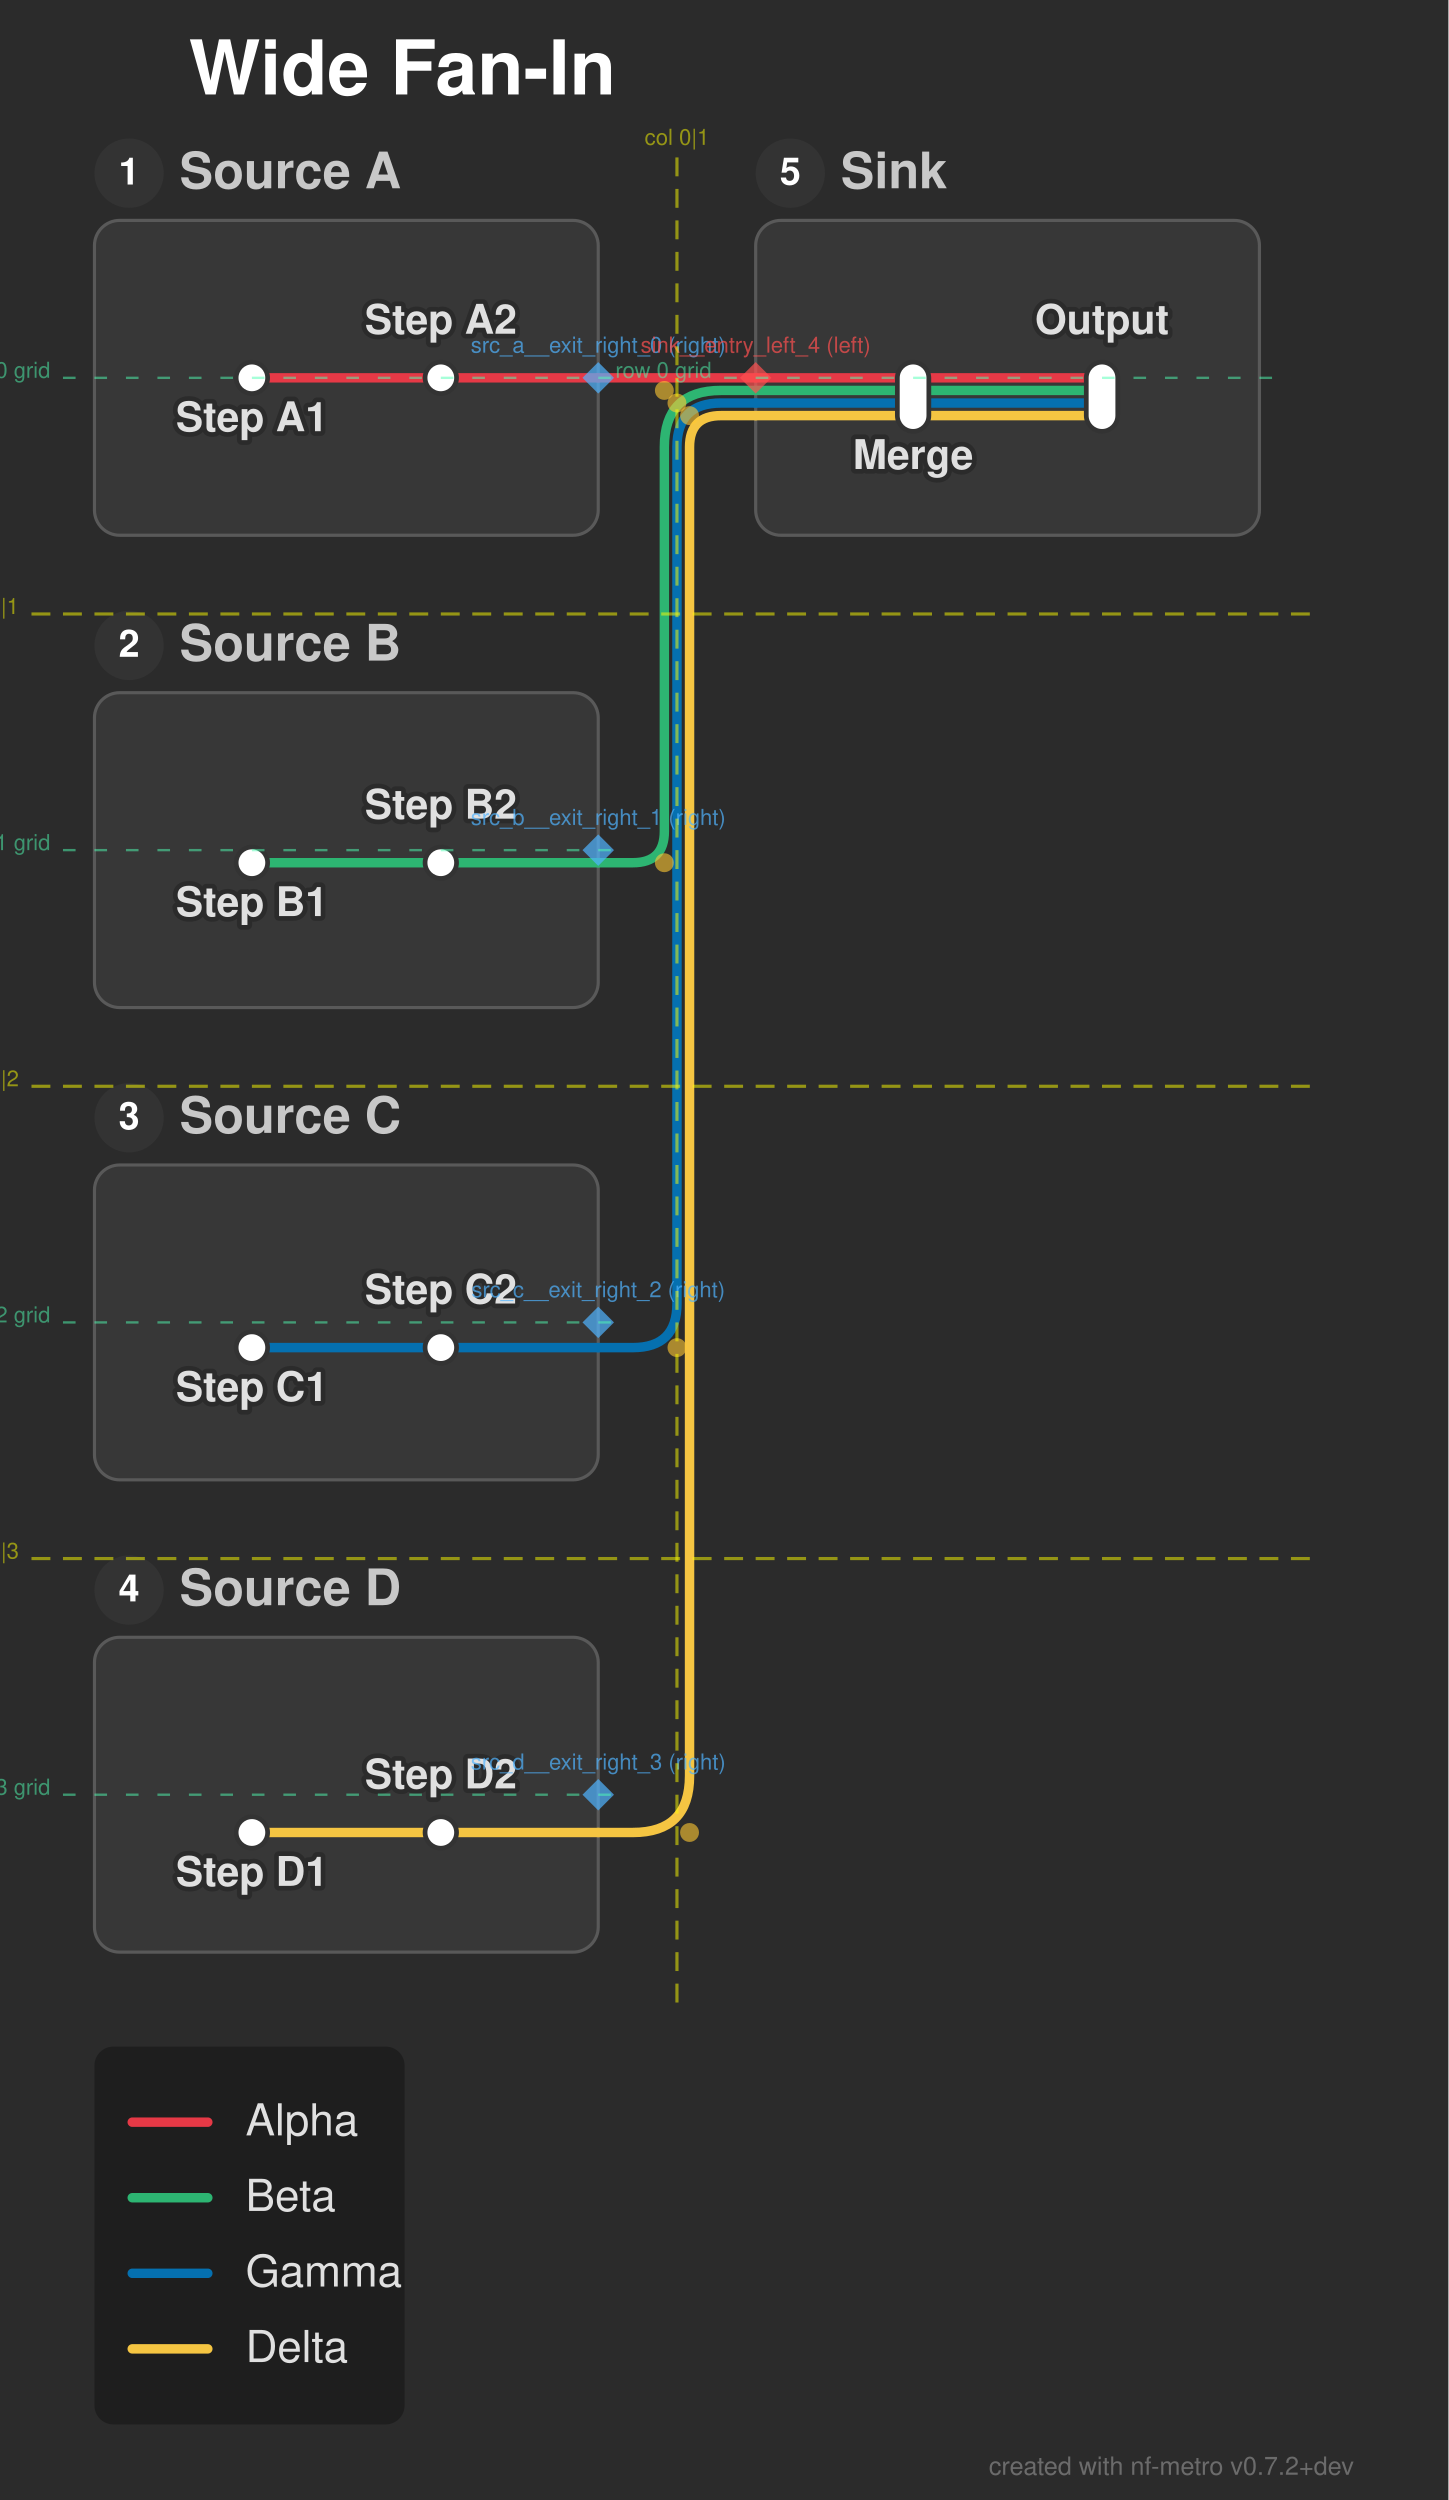
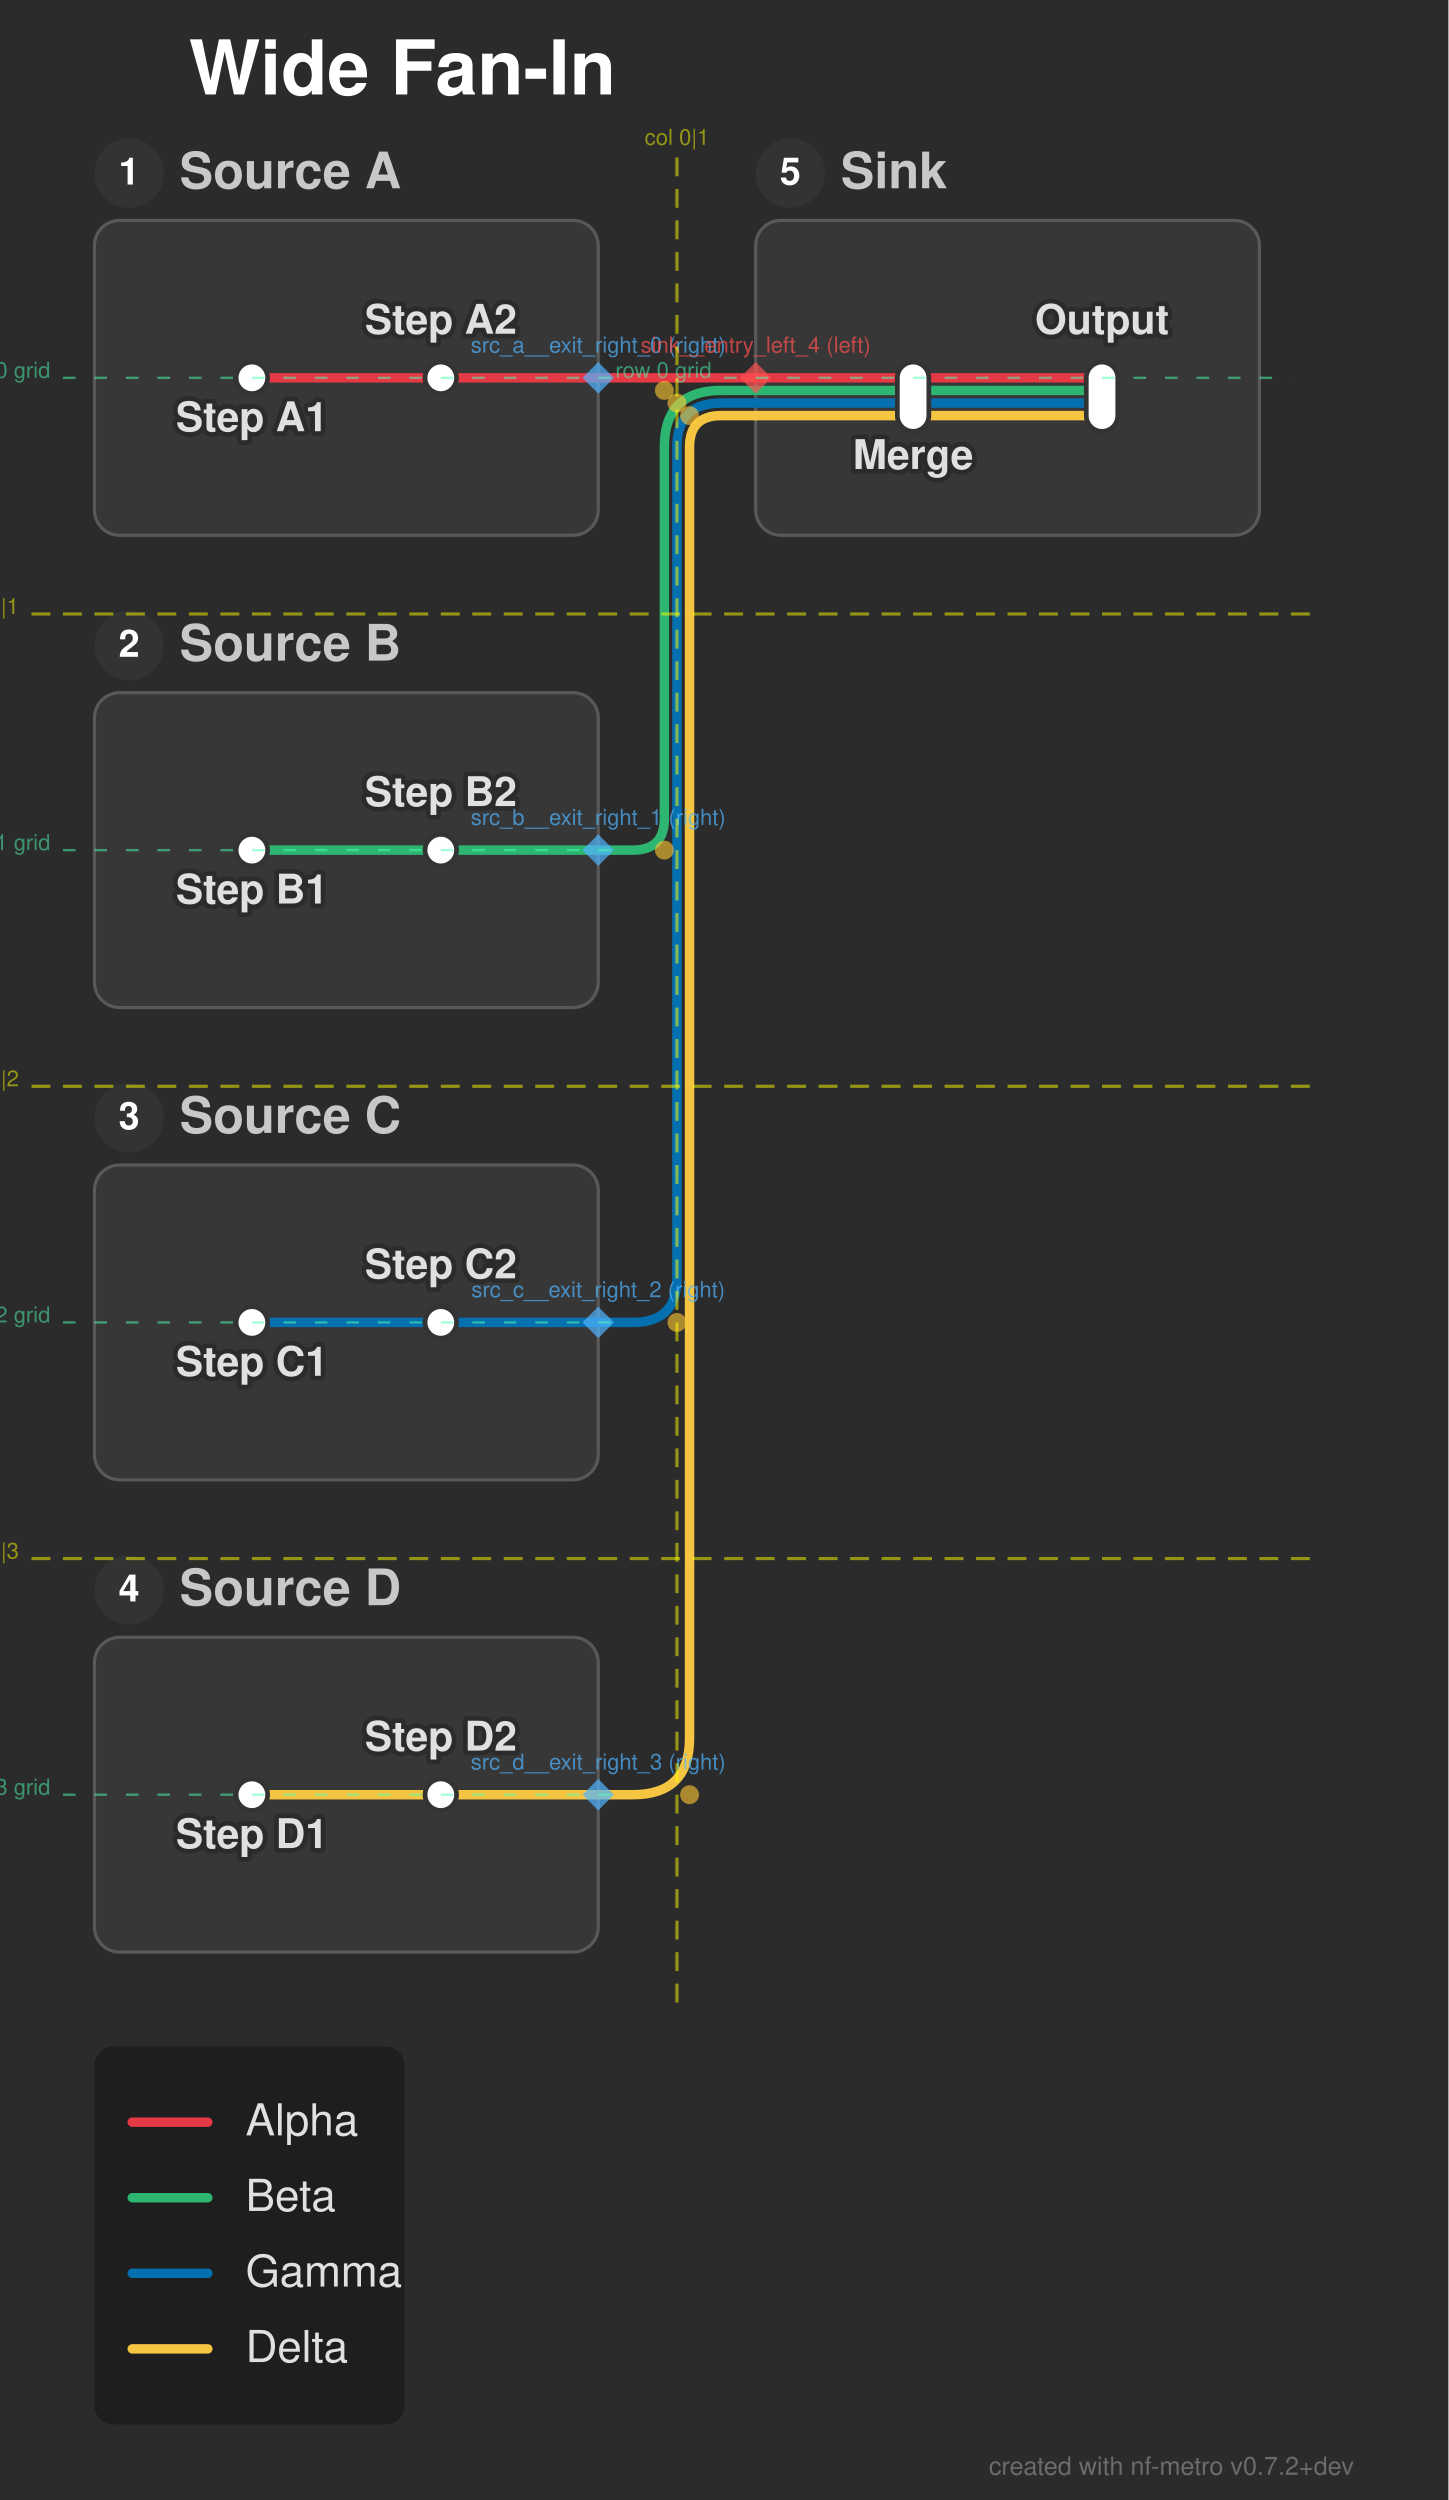
<svg xmlns="http://www.w3.org/2000/svg" width="460" height="794" viewBox="0 0 460 794">
  <defs>
</defs>
  <rect x="0" y="0" width="460" height="794" fill="#2b2b2b" />
  <text x="60.0" y="30.0" font-size="24.0" fill="#ffffff" font-family="'Helvetica Neue', Helvetica, Arial, sans-serif" font-weight="bold" class="nf-metro-title">Wide Fan-In</text>
  <rect x="30.0" y="70.0" width="160.0" height="100.0" rx="8" ry="8" fill="#373737" stroke="#595959" stroke-width="1.0" class="nf-metro-section-box" data-section-id="src_a" data-section-lines="alpha" />
  <circle cx="41.0" cy="55.0" r="11" fill="#333333" class="nf-metro-section-num-circle" data-section-id="src_a" />
  <text x="41.0" y="55.0" font-size="12" fill="#ffffff" font-family="'Helvetica Neue', Helvetica, Arial, sans-serif" font-weight="bold" text-anchor="middle" dy="0.3em" data-section-id="src_a">1</text>
  <text x="57.0" y="55.0" font-size="16.0" fill="#c8c8c8" font-family="'Helvetica Neue', Helvetica, Arial, sans-serif" font-weight="bold" dy="0.3em" class="nf-metro-section-label" data-section-id="src_a">Source A</text>
  <rect x="30.0" y="220.0" width="160.0" height="100.0" rx="8" ry="8" fill="#373737" stroke="#595959" stroke-width="1.0" class="nf-metro-section-box" data-section-id="src_b" data-section-lines="beta" />
  <circle cx="41.0" cy="205.0" r="11" fill="#333333" class="nf-metro-section-num-circle" data-section-id="src_b" />
  <text x="41.0" y="205.0" font-size="12" fill="#ffffff" font-family="'Helvetica Neue', Helvetica, Arial, sans-serif" font-weight="bold" text-anchor="middle" dy="0.3em" data-section-id="src_b">2</text>
  <text x="57.0" y="205.0" font-size="16.0" fill="#c8c8c8" font-family="'Helvetica Neue', Helvetica, Arial, sans-serif" font-weight="bold" dy="0.3em" class="nf-metro-section-label" data-section-id="src_b">Source B</text>
  <rect x="30.0" y="370.0" width="160.0" height="100.0" rx="8" ry="8" fill="#373737" stroke="#595959" stroke-width="1.0" class="nf-metro-section-box" data-section-id="src_c" data-section-lines="gamma" />
  <circle cx="41.0" cy="355.0" r="11" fill="#333333" class="nf-metro-section-num-circle" data-section-id="src_c" />
  <text x="41.0" y="355.0" font-size="12" fill="#ffffff" font-family="'Helvetica Neue', Helvetica, Arial, sans-serif" font-weight="bold" text-anchor="middle" dy="0.3em" data-section-id="src_c">3</text>
  <text x="57.0" y="355.0" font-size="16.0" fill="#c8c8c8" font-family="'Helvetica Neue', Helvetica, Arial, sans-serif" font-weight="bold" dy="0.3em" class="nf-metro-section-label" data-section-id="src_c">Source C</text>
  <rect x="30.0" y="520.0" width="160.0" height="100.0" rx="8" ry="8" fill="#373737" stroke="#595959" stroke-width="1.0" class="nf-metro-section-box" data-section-id="src_d" data-section-lines="delta" />
  <circle cx="41.0" cy="505.0" r="11" fill="#333333" class="nf-metro-section-num-circle" data-section-id="src_d" />
  <text x="41.0" y="505.0" font-size="12" fill="#ffffff" font-family="'Helvetica Neue', Helvetica, Arial, sans-serif" font-weight="bold" text-anchor="middle" dy="0.3em" data-section-id="src_d">4</text>
  <text x="57.0" y="505.0" font-size="16.0" fill="#c8c8c8" font-family="'Helvetica Neue', Helvetica, Arial, sans-serif" font-weight="bold" dy="0.3em" class="nf-metro-section-label" data-section-id="src_d">Source D</text>
  <rect x="240.0" y="70.0" width="160.0" height="100.0" rx="8" ry="8" fill="#373737" stroke="#595959" stroke-width="1.0" class="nf-metro-section-box" data-section-id="sink" data-section-lines="alpha,beta,delta,gamma" />
  <circle cx="251.0" cy="55.0" r="11" fill="#333333" class="nf-metro-section-num-circle" data-section-id="sink" />
  <text x="251.0" y="55.0" font-size="12" fill="#ffffff" font-family="'Helvetica Neue', Helvetica, Arial, sans-serif" font-weight="bold" text-anchor="middle" dy="0.3em" data-section-id="sink">5</text>
  <text x="267.0" y="55.0" font-size="16.0" fill="#c8c8c8" font-family="'Helvetica Neue', Helvetica, Arial, sans-serif" font-weight="bold" dy="0.3em" class="nf-metro-section-label" data-section-id="sink">Sink</text>
-   <path d="M80.0,582.0 L140.0,582.0" stroke="#f5c542" stroke-width="3.0" stroke-linecap="round" class="metro-line-delta" data-line-id="delta" />
+   <path d="M80.0,570.0 L140.0,570.0" stroke="#f5c542" stroke-width="3.0" stroke-linecap="round" class="metro-line-delta" data-line-id="delta" />
  <path d="M290.0,132.0 L350.0,132.0" stroke="#f5c542" stroke-width="3.0" stroke-linecap="round" class="metro-line-delta" data-line-id="delta" />
-   <path d="M140.0,582.0 L190.0,582.0" stroke="#f5c542" stroke-width="3.0" stroke-linecap="round" class="metro-line-delta" data-line-id="delta" />
+   <path d="M140.0,570.0 L190.0,570.0" stroke="#f5c542" stroke-width="3.0" stroke-linecap="round" class="metro-line-delta" data-line-id="delta" />
  <path d="M240.0,132.0 L290.0,132.0" stroke="#f5c542" stroke-width="3.0" stroke-linecap="round" class="metro-line-delta" data-line-id="delta" />
-   <path d="M190.0,582.0 L201.0,582.0 Q219.0,582.0,219.0,564.0 L219.0,142.0 Q219.0,132.0,229.0,132.0 L240.0,132.0" stroke="#f5c542" stroke-width="3.0" fill="none" stroke-linecap="round" stroke-linejoin="round" class="metro-line-delta" data-line-id="delta" />
-   <path d="M80.0,428.0 L140.0,428.0" stroke="#0570b0" stroke-width="3.0" stroke-linecap="round" class="metro-line-gamma" data-line-id="gamma" />
+   <path d="M190.0,570.0 L201.0,570.0 Q219.0,570.0,219.0,552.0 L219.0,142.0 Q219.0,132.0,229.0,132.0 L240.0,132.0" stroke="#f5c542" stroke-width="3.0" fill="none" stroke-linecap="round" stroke-linejoin="round" class="metro-line-delta" data-line-id="delta" />
+   <path d="M80.0,420.0 L140.0,420.0" stroke="#0570b0" stroke-width="3.0" stroke-linecap="round" class="metro-line-gamma" data-line-id="gamma" />
  <path d="M290.0,128.0 L350.0,128.0" stroke="#0570b0" stroke-width="3.0" stroke-linecap="round" class="metro-line-gamma" data-line-id="gamma" />
-   <path d="M140.0,428.0 L190.0,428.0" stroke="#0570b0" stroke-width="3.0" stroke-linecap="round" class="metro-line-gamma" data-line-id="gamma" />
+   <path d="M140.0,420.0 L190.0,420.0" stroke="#0570b0" stroke-width="3.0" stroke-linecap="round" class="metro-line-gamma" data-line-id="gamma" />
  <path d="M240.0,128.0 L290.0,128.0" stroke="#0570b0" stroke-width="3.0" stroke-linecap="round" class="metro-line-gamma" data-line-id="gamma" />
-   <path d="M190.0,428.0 L201.0,428.0 Q215.0,428.0,215.0,414.0 L215.0,142.0 Q215.0,128.0,229.0,128.0 L240.0,128.0" stroke="#0570b0" stroke-width="3.0" fill="none" stroke-linecap="round" stroke-linejoin="round" class="metro-line-gamma" data-line-id="gamma" />
-   <path d="M80.0,274.0 L140.0,274.0" stroke="#2db572" stroke-width="3.0" stroke-linecap="round" class="metro-line-beta" data-line-id="beta" />
+   <path d="M190.0,420.0 L201.0,420.0 Q215.0,420.0,215.0,406.0 L215.0,142.0 Q215.0,128.0,229.0,128.0 L240.0,128.0" stroke="#0570b0" stroke-width="3.0" fill="none" stroke-linecap="round" stroke-linejoin="round" class="metro-line-gamma" data-line-id="gamma" />
+   <path d="M80.0,270.0 L140.0,270.0" stroke="#2db572" stroke-width="3.0" stroke-linecap="round" class="metro-line-beta" data-line-id="beta" />
  <path d="M290.0,124.0 L350.0,124.0" stroke="#2db572" stroke-width="3.0" stroke-linecap="round" class="metro-line-beta" data-line-id="beta" />
-   <path d="M140.0,274.0 L190.0,274.0" stroke="#2db572" stroke-width="3.0" stroke-linecap="round" class="metro-line-beta" data-line-id="beta" />
+   <path d="M140.0,270.0 L190.0,270.0" stroke="#2db572" stroke-width="3.0" stroke-linecap="round" class="metro-line-beta" data-line-id="beta" />
  <path d="M240.0,124.0 L290.0,124.0" stroke="#2db572" stroke-width="3.0" stroke-linecap="round" class="metro-line-beta" data-line-id="beta" />
-   <path d="M190.0,274.0 L201.0,274.0 Q211.0,274.0,211.0,264.0 L211.0,142.0 Q211.0,124.0,229.0,124.0 L240.0,124.0" stroke="#2db572" stroke-width="3.0" fill="none" stroke-linecap="round" stroke-linejoin="round" class="metro-line-beta" data-line-id="beta" />
+   <path d="M190.0,270.0 L201.0,270.0 Q211.0,270.0,211.0,260.0 L211.0,142.0 Q211.0,124.0,229.0,124.0 L240.0,124.0" stroke="#2db572" stroke-width="3.0" fill="none" stroke-linecap="round" stroke-linejoin="round" class="metro-line-beta" data-line-id="beta" />
  <path d="M80.0,120.0 L140.0,120.0" stroke="#e63946" stroke-width="3.0" stroke-linecap="round" class="metro-line-alpha" data-line-id="alpha" />
  <path d="M290.0,120.0 L350.0,120.0" stroke="#e63946" stroke-width="3.0" stroke-linecap="round" class="metro-line-alpha" data-line-id="alpha" />
  <path d="M140.0,120.0 L190.0,120.0" stroke="#e63946" stroke-width="3.0" stroke-linecap="round" class="metro-line-alpha" data-line-id="alpha" />
  <path d="M240.0,120.0 L290.0,120.0" stroke="#e63946" stroke-width="3.0" stroke-linecap="round" class="metro-line-alpha" data-line-id="alpha" />
  <path d="M190.0,120.0 L240.0,120.0" stroke="#e63946" stroke-width="3.0" stroke-linecap="round" class="metro-line-alpha" data-line-id="alpha" />
  <rect x="75.0" y="115.0" width="10.0" height="10.0" rx="5.0" ry="5.0" fill="#ffffff" stroke="#333333" stroke-width="1.5" class="nf-metro-station" data-station-id="a1" data-station-lines="alpha" data-station-label="Step A1" data-section-id="src_a" data-section-name="Source A" />
  <rect x="135.0" y="115.0" width="10.0" height="10.0" rx="5.0" ry="5.0" fill="#ffffff" stroke="#333333" stroke-width="1.5" class="nf-metro-station" data-station-id="a2" data-station-lines="alpha" data-station-label="Step A2" data-section-id="src_a" data-section-name="Source A" />
-   <rect x="75.0" y="269.0" width="10.0" height="10.0" rx="5.0" ry="5.0" fill="#ffffff" stroke="#333333" stroke-width="1.5" class="nf-metro-station" data-station-id="b1" data-station-lines="beta" data-station-label="Step B1" data-section-id="src_b" data-section-name="Source B" />
-   <rect x="135.0" y="269.0" width="10.0" height="10.0" rx="5.0" ry="5.0" fill="#ffffff" stroke="#333333" stroke-width="1.5" class="nf-metro-station" data-station-id="b2" data-station-lines="beta" data-station-label="Step B2" data-section-id="src_b" data-section-name="Source B" />
-   <rect x="75.0" y="423.0" width="10.0" height="10.0" rx="5.0" ry="5.0" fill="#ffffff" stroke="#333333" stroke-width="1.5" class="nf-metro-station" data-station-id="c1" data-station-lines="gamma" data-station-label="Step C1" data-section-id="src_c" data-section-name="Source C" />
-   <rect x="135.0" y="423.0" width="10.0" height="10.0" rx="5.0" ry="5.0" fill="#ffffff" stroke="#333333" stroke-width="1.5" class="nf-metro-station" data-station-id="c2" data-station-lines="gamma" data-station-label="Step C2" data-section-id="src_c" data-section-name="Source C" />
-   <rect x="75.0" y="577.0" width="10.0" height="10.0" rx="5.0" ry="5.0" fill="#ffffff" stroke="#333333" stroke-width="1.5" class="nf-metro-station" data-station-id="d1" data-station-lines="delta" data-station-label="Step D1" data-section-id="src_d" data-section-name="Source D" />
-   <rect x="135.0" y="577.0" width="10.0" height="10.0" rx="5.0" ry="5.0" fill="#ffffff" stroke="#333333" stroke-width="1.5" class="nf-metro-station" data-station-id="d2" data-station-lines="delta" data-station-label="Step D2" data-section-id="src_d" data-section-name="Source D" />
+   <rect x="75.0" y="265.0" width="10.0" height="10.0" rx="5.0" ry="5.0" fill="#ffffff" stroke="#333333" stroke-width="1.5" class="nf-metro-station" data-station-id="b1" data-station-lines="beta" data-station-label="Step B1" data-section-id="src_b" data-section-name="Source B" />
+   <rect x="135.0" y="265.0" width="10.0" height="10.0" rx="5.0" ry="5.0" fill="#ffffff" stroke="#333333" stroke-width="1.5" class="nf-metro-station" data-station-id="b2" data-station-lines="beta" data-station-label="Step B2" data-section-id="src_b" data-section-name="Source B" />
+   <rect x="75.0" y="415.0" width="10.0" height="10.0" rx="5.0" ry="5.0" fill="#ffffff" stroke="#333333" stroke-width="1.5" class="nf-metro-station" data-station-id="c1" data-station-lines="gamma" data-station-label="Step C1" data-section-id="src_c" data-section-name="Source C" />
+   <rect x="135.0" y="415.0" width="10.0" height="10.0" rx="5.0" ry="5.0" fill="#ffffff" stroke="#333333" stroke-width="1.5" class="nf-metro-station" data-station-id="c2" data-station-lines="gamma" data-station-label="Step C2" data-section-id="src_c" data-section-name="Source C" />
+   <rect x="75.0" y="565.0" width="10.0" height="10.0" rx="5.0" ry="5.0" fill="#ffffff" stroke="#333333" stroke-width="1.5" class="nf-metro-station" data-station-id="d1" data-station-lines="delta" data-station-label="Step D1" data-section-id="src_d" data-section-name="Source D" />
+   <rect x="135.0" y="565.0" width="10.0" height="10.0" rx="5.0" ry="5.0" fill="#ffffff" stroke="#333333" stroke-width="1.5" class="nf-metro-station" data-station-id="d2" data-station-lines="delta" data-station-label="Step D2" data-section-id="src_d" data-section-name="Source D" />
  <rect x="285.0" y="115.0" width="10.0" height="22.0" rx="5.0" ry="5.0" fill="#ffffff" stroke="#333333" stroke-width="1.5" class="nf-metro-station" data-station-id="merge" data-station-lines="alpha,beta,delta,gamma" data-station-label="Merge" data-section-id="sink" data-section-name="Sink" />
  <rect x="345.0" y="115.0" width="10.0" height="22.0" rx="5.0" ry="5.0" fill="#ffffff" stroke="#333333" stroke-width="1.5" class="nf-metro-station" data-station-id="output" data-station-lines="alpha,beta,delta,gamma" data-station-label="Output" data-section-id="sink" data-section-name="Sink" />
  <text x="80.0" y="131.0" font-size="13.0" fill="#2b2b2b" stroke="#2b2b2b" stroke-width="3.0" stroke-linejoin="round" font-family="'Helvetica Neue', Helvetica, Arial, sans-serif" font-weight="bold" aria-hidden="true" text-anchor="middle" dominant-baseline="hanging">Step A1</text>
  <text x="80.0" y="131.0" font-size="13.0" fill="#e0e0e0" font-family="'Helvetica Neue', Helvetica, Arial, sans-serif" font-weight="bold" text-anchor="middle" dominant-baseline="hanging" data-station-id="a1" class="nf-metro-station-label">Step A1</text>
  <text x="290.0" y="143.0" font-size="13.0" fill="#2b2b2b" stroke="#2b2b2b" stroke-width="3.0" stroke-linejoin="round" font-family="'Helvetica Neue', Helvetica, Arial, sans-serif" font-weight="bold" aria-hidden="true" text-anchor="middle" dominant-baseline="hanging">Merge</text>
  <text x="290.0" y="143.0" font-size="13.0" fill="#e0e0e0" font-family="'Helvetica Neue', Helvetica, Arial, sans-serif" font-weight="bold" text-anchor="middle" dominant-baseline="hanging" data-station-id="merge" class="nf-metro-station-label">Merge</text>
-   <text x="80.0" y="285.0" font-size="13.0" fill="#2b2b2b" stroke="#2b2b2b" stroke-width="3.0" stroke-linejoin="round" font-family="'Helvetica Neue', Helvetica, Arial, sans-serif" font-weight="bold" aria-hidden="true" text-anchor="middle" dominant-baseline="hanging">Step B1</text>
-   <text x="80.0" y="285.0" font-size="13.0" fill="#e0e0e0" font-family="'Helvetica Neue', Helvetica, Arial, sans-serif" font-weight="bold" text-anchor="middle" dominant-baseline="hanging" data-station-id="b1" class="nf-metro-station-label">Step B1</text>
-   <text x="80.0" y="439.0" font-size="13.0" fill="#2b2b2b" stroke="#2b2b2b" stroke-width="3.0" stroke-linejoin="round" font-family="'Helvetica Neue', Helvetica, Arial, sans-serif" font-weight="bold" aria-hidden="true" text-anchor="middle" dominant-baseline="hanging">Step C1</text>
-   <text x="80.0" y="439.0" font-size="13.0" fill="#e0e0e0" font-family="'Helvetica Neue', Helvetica, Arial, sans-serif" font-weight="bold" text-anchor="middle" dominant-baseline="hanging" data-station-id="c1" class="nf-metro-station-label">Step C1</text>
-   <text x="80.0" y="593.0" font-size="13.0" fill="#2b2b2b" stroke="#2b2b2b" stroke-width="3.0" stroke-linejoin="round" font-family="'Helvetica Neue', Helvetica, Arial, sans-serif" font-weight="bold" aria-hidden="true" text-anchor="middle" dominant-baseline="hanging">Step D1</text>
-   <text x="80.0" y="593.0" font-size="13.0" fill="#e0e0e0" font-family="'Helvetica Neue', Helvetica, Arial, sans-serif" font-weight="bold" text-anchor="middle" dominant-baseline="hanging" data-station-id="d1" class="nf-metro-station-label">Step D1</text>
+   <text x="80.0" y="281.0" font-size="13.0" fill="#2b2b2b" stroke="#2b2b2b" stroke-width="3.0" stroke-linejoin="round" font-family="'Helvetica Neue', Helvetica, Arial, sans-serif" font-weight="bold" aria-hidden="true" text-anchor="middle" dominant-baseline="hanging">Step B1</text>
+   <text x="80.0" y="281.0" font-size="13.0" fill="#e0e0e0" font-family="'Helvetica Neue', Helvetica, Arial, sans-serif" font-weight="bold" text-anchor="middle" dominant-baseline="hanging" data-station-id="b1" class="nf-metro-station-label">Step B1</text>
+   <text x="80.0" y="431.0" font-size="13.0" fill="#2b2b2b" stroke="#2b2b2b" stroke-width="3.0" stroke-linejoin="round" font-family="'Helvetica Neue', Helvetica, Arial, sans-serif" font-weight="bold" aria-hidden="true" text-anchor="middle" dominant-baseline="hanging">Step C1</text>
+   <text x="80.0" y="431.0" font-size="13.0" fill="#e0e0e0" font-family="'Helvetica Neue', Helvetica, Arial, sans-serif" font-weight="bold" text-anchor="middle" dominant-baseline="hanging" data-station-id="c1" class="nf-metro-station-label">Step C1</text>
+   <text x="80.0" y="581.0" font-size="13.0" fill="#2b2b2b" stroke="#2b2b2b" stroke-width="3.0" stroke-linejoin="round" font-family="'Helvetica Neue', Helvetica, Arial, sans-serif" font-weight="bold" aria-hidden="true" text-anchor="middle" dominant-baseline="hanging">Step D1</text>
+   <text x="80.0" y="581.0" font-size="13.0" fill="#e0e0e0" font-family="'Helvetica Neue', Helvetica, Arial, sans-serif" font-weight="bold" text-anchor="middle" dominant-baseline="hanging" data-station-id="d1" class="nf-metro-station-label">Step D1</text>
  <text x="140.0" y="106.0" font-size="13.0" fill="#2b2b2b" stroke="#2b2b2b" stroke-width="3.0" stroke-linejoin="round" font-family="'Helvetica Neue', Helvetica, Arial, sans-serif" font-weight="bold" aria-hidden="true" text-anchor="middle" dominant-baseline="auto">Step A2</text>
  <text x="140.0" y="106.0" font-size="13.0" fill="#e0e0e0" font-family="'Helvetica Neue', Helvetica, Arial, sans-serif" font-weight="bold" text-anchor="middle" dominant-baseline="auto" data-station-id="a2" class="nf-metro-station-label">Step A2</text>
  <text x="350.0" y="106.0" font-size="13.0" fill="#2b2b2b" stroke="#2b2b2b" stroke-width="3.0" stroke-linejoin="round" font-family="'Helvetica Neue', Helvetica, Arial, sans-serif" font-weight="bold" aria-hidden="true" text-anchor="middle" dominant-baseline="auto">Output</text>
  <text x="350.0" y="106.0" font-size="13.0" fill="#e0e0e0" font-family="'Helvetica Neue', Helvetica, Arial, sans-serif" font-weight="bold" text-anchor="middle" dominant-baseline="auto" data-station-id="output" class="nf-metro-station-label">Output</text>
-   <text x="140.0" y="260.0" font-size="13.0" fill="#2b2b2b" stroke="#2b2b2b" stroke-width="3.0" stroke-linejoin="round" font-family="'Helvetica Neue', Helvetica, Arial, sans-serif" font-weight="bold" aria-hidden="true" text-anchor="middle" dominant-baseline="auto">Step B2</text>
-   <text x="140.0" y="260.0" font-size="13.0" fill="#e0e0e0" font-family="'Helvetica Neue', Helvetica, Arial, sans-serif" font-weight="bold" text-anchor="middle" dominant-baseline="auto" data-station-id="b2" class="nf-metro-station-label">Step B2</text>
-   <text x="140.0" y="414.0" font-size="13.0" fill="#2b2b2b" stroke="#2b2b2b" stroke-width="3.0" stroke-linejoin="round" font-family="'Helvetica Neue', Helvetica, Arial, sans-serif" font-weight="bold" aria-hidden="true" text-anchor="middle" dominant-baseline="auto">Step C2</text>
-   <text x="140.0" y="414.0" font-size="13.0" fill="#e0e0e0" font-family="'Helvetica Neue', Helvetica, Arial, sans-serif" font-weight="bold" text-anchor="middle" dominant-baseline="auto" data-station-id="c2" class="nf-metro-station-label">Step C2</text>
-   <text x="140.0" y="568.0" font-size="13.0" fill="#2b2b2b" stroke="#2b2b2b" stroke-width="3.0" stroke-linejoin="round" font-family="'Helvetica Neue', Helvetica, Arial, sans-serif" font-weight="bold" aria-hidden="true" text-anchor="middle" dominant-baseline="auto">Step D2</text>
-   <text x="140.0" y="568.0" font-size="13.0" fill="#e0e0e0" font-family="'Helvetica Neue', Helvetica, Arial, sans-serif" font-weight="bold" text-anchor="middle" dominant-baseline="auto" data-station-id="d2" class="nf-metro-station-label">Step D2</text>
-   <circle cx="211.0" cy="274.0" r="3.0" fill="rgba(255, 200, 50, 0.6)" />
+   <text x="140.0" y="256.0" font-size="13.0" fill="#2b2b2b" stroke="#2b2b2b" stroke-width="3.0" stroke-linejoin="round" font-family="'Helvetica Neue', Helvetica, Arial, sans-serif" font-weight="bold" aria-hidden="true" text-anchor="middle" dominant-baseline="auto">Step B2</text>
+   <text x="140.0" y="256.0" font-size="13.0" fill="#e0e0e0" font-family="'Helvetica Neue', Helvetica, Arial, sans-serif" font-weight="bold" text-anchor="middle" dominant-baseline="auto" data-station-id="b2" class="nf-metro-station-label">Step B2</text>
+   <text x="140.0" y="406.0" font-size="13.0" fill="#2b2b2b" stroke="#2b2b2b" stroke-width="3.0" stroke-linejoin="round" font-family="'Helvetica Neue', Helvetica, Arial, sans-serif" font-weight="bold" aria-hidden="true" text-anchor="middle" dominant-baseline="auto">Step C2</text>
+   <text x="140.0" y="406.0" font-size="13.0" fill="#e0e0e0" font-family="'Helvetica Neue', Helvetica, Arial, sans-serif" font-weight="bold" text-anchor="middle" dominant-baseline="auto" data-station-id="c2" class="nf-metro-station-label">Step C2</text>
+   <text x="140.0" y="556.0" font-size="13.0" fill="#2b2b2b" stroke="#2b2b2b" stroke-width="3.0" stroke-linejoin="round" font-family="'Helvetica Neue', Helvetica, Arial, sans-serif" font-weight="bold" aria-hidden="true" text-anchor="middle" dominant-baseline="auto">Step D2</text>
+   <text x="140.0" y="556.0" font-size="13.0" fill="#e0e0e0" font-family="'Helvetica Neue', Helvetica, Arial, sans-serif" font-weight="bold" text-anchor="middle" dominant-baseline="auto" data-station-id="d2" class="nf-metro-station-label">Step D2</text>
+   <circle cx="211.0" cy="270.0" r="3.0" fill="rgba(255, 200, 50, 0.6)" />
  <circle cx="211.0" cy="124.0" r="3.0" fill="rgba(255, 200, 50, 0.6)" />
-   <circle cx="215.0" cy="428.0" r="3.0" fill="rgba(255, 200, 50, 0.6)" />
+   <circle cx="215.0" cy="420.0" r="3.0" fill="rgba(255, 200, 50, 0.6)" />
  <circle cx="215.0" cy="128.0" r="3.0" fill="rgba(255, 200, 50, 0.6)" />
-   <circle cx="219.0" cy="582.0" r="3.0" fill="rgba(255, 200, 50, 0.6)" />
+   <circle cx="219.0" cy="570.0" r="3.0" fill="rgba(255, 200, 50, 0.6)" />
  <circle cx="219.0" cy="132.0" r="3.0" fill="rgba(255, 200, 50, 0.6)" />
  <path d="M190.0,115.0 L195.0,120.0 L190.0,125.0 L185.0,120.0 Z" fill="rgba(80, 180, 255, 0.7)" stroke="none" />
  <text x="190.0" y="112.0" font-size="7" fill="rgba(80, 180, 255, 0.7)" font-family="'Helvetica Neue', Helvetica, Arial, sans-serif" text-anchor="middle" dominant-baseline="auto">src_a__exit_right_0 (right)</text>
  <path d="M190.0,265.0 L195.0,270.0 L190.0,275.0 L185.0,270.0 Z" fill="rgba(80, 180, 255, 0.7)" stroke="none" />
  <text x="190.0" y="262.0" font-size="7" fill="rgba(80, 180, 255, 0.7)" font-family="'Helvetica Neue', Helvetica, Arial, sans-serif" text-anchor="middle" dominant-baseline="auto">src_b__exit_right_1 (right)</text>
  <path d="M190.0,415.0 L195.0,420.0 L190.0,425.0 L185.0,420.0 Z" fill="rgba(80, 180, 255, 0.7)" stroke="none" />
  <text x="190.0" y="412.0" font-size="7" fill="rgba(80, 180, 255, 0.7)" font-family="'Helvetica Neue', Helvetica, Arial, sans-serif" text-anchor="middle" dominant-baseline="auto">src_c__exit_right_2 (right)</text>
  <path d="M190.0,565.0 L195.0,570.0 L190.0,575.0 L185.0,570.0 Z" fill="rgba(80, 180, 255, 0.7)" stroke="none" />
  <text x="190.0" y="562.0" font-size="7" fill="rgba(80, 180, 255, 0.7)" font-family="'Helvetica Neue', Helvetica, Arial, sans-serif" text-anchor="middle" dominant-baseline="auto">src_d__exit_right_3 (right)</text>
  <path d="M240.0,115.0 L245.0,120.0 L240.0,125.0 L235.0,120.0 Z" fill="rgba(255, 80, 80, 0.7)" stroke="none" />
  <text x="240.0" y="112.0" font-size="7" fill="rgba(255, 80, 80, 0.7)" font-family="'Helvetica Neue', Helvetica, Arial, sans-serif" text-anchor="middle" dominant-baseline="auto">sink__entry_left_4 (left)</text>
  <path d="M215.0,50.0 L215.0,640.0" stroke="rgba(255, 255, 0, 0.5)" stroke-width="1" stroke-dasharray="6,4" />
  <text x="215.0" y="46.0" font-size="7" fill="rgba(255, 255, 0, 0.5)" font-family="'Helvetica Neue', Helvetica, Arial, sans-serif" text-anchor="middle">col 0|1</text>
  <path d="M10.0,195.0 L420.0,195.0" stroke="rgba(255, 255, 0, 0.5)" stroke-width="1" stroke-dasharray="6,4" />
  <path d="M10.0,345.0 L420.0,345.0" stroke="rgba(255, 255, 0, 0.5)" stroke-width="1" stroke-dasharray="6,4" />
  <path d="M10.0,495.0 L420.0,495.0" stroke="rgba(255, 255, 0, 0.5)" stroke-width="1" stroke-dasharray="6,4" />
  <text x="6.0" y="195.0" font-size="7" fill="rgba(255, 255, 0, 0.5)" font-family="'Helvetica Neue', Helvetica, Arial, sans-serif" text-anchor="end">row 0|1</text>
  <text x="6.0" y="345.0" font-size="7" fill="rgba(255, 255, 0, 0.5)" font-family="'Helvetica Neue', Helvetica, Arial, sans-serif" text-anchor="end">row 1|2</text>
  <text x="6.0" y="495.0" font-size="7" fill="rgba(255, 255, 0, 0.5)" font-family="'Helvetica Neue', Helvetica, Arial, sans-serif" text-anchor="end">row 2|3</text>
  <path d="M20.0,120.0 L200.0,120.0" stroke="rgba(80, 255, 180, 0.5)" stroke-width="0.75" stroke-dasharray="4,6" />
  <text x="16.0" y="120.0" font-size="7" fill="rgba(80, 255, 180, 0.5)" font-family="'Helvetica Neue', Helvetica, Arial, sans-serif" text-anchor="end">row 0 grid</text>
  <path d="M20.0,270.0 L200.0,270.0" stroke="rgba(80, 255, 180, 0.5)" stroke-width="0.75" stroke-dasharray="4,6" />
  <text x="16.0" y="270.0" font-size="7" fill="rgba(80, 255, 180, 0.5)" font-family="'Helvetica Neue', Helvetica, Arial, sans-serif" text-anchor="end">row 1 grid</text>
  <path d="M20.0,420.0 L200.0,420.0" stroke="rgba(80, 255, 180, 0.5)" stroke-width="0.75" stroke-dasharray="4,6" />
  <text x="16.0" y="420.0" font-size="7" fill="rgba(80, 255, 180, 0.5)" font-family="'Helvetica Neue', Helvetica, Arial, sans-serif" text-anchor="end">row 2 grid</text>
  <path d="M20.0,570.0 L200.0,570.0" stroke="rgba(80, 255, 180, 0.5)" stroke-width="0.75" stroke-dasharray="4,6" />
  <text x="16.0" y="570.0" font-size="7" fill="rgba(80, 255, 180, 0.5)" font-family="'Helvetica Neue', Helvetica, Arial, sans-serif" text-anchor="end">row 3 grid</text>
  <path d="M230.0,120.0 L410.0,120.0" stroke="rgba(80, 255, 180, 0.5)" stroke-width="0.75" stroke-dasharray="4,6" />
  <text x="226.0" y="120.0" font-size="7" fill="rgba(80, 255, 180, 0.5)" font-family="'Helvetica Neue', Helvetica, Arial, sans-serif" text-anchor="end">row 0 grid</text>
  <rect x="30.0" y="650.0" width="98.5" height="120.0" rx="6" ry="6" fill="rgba(0, 0, 0, 0.3)" />
  <path d="M42.0,674.0 L66.0,674.0" stroke="#e63946" stroke-width="3.0" stroke-linecap="round" />
  <text x="78.0" y="674.0" font-size="14.0" fill="#e0e0e0" font-family="'Helvetica Neue', Helvetica, Arial, sans-serif" dy="0.3em">Alpha</text>
  <path d="M42.0,698.0 L66.0,698.0" stroke="#2db572" stroke-width="3.0" stroke-linecap="round" />
  <text x="78.0" y="698.0" font-size="14.0" fill="#e0e0e0" font-family="'Helvetica Neue', Helvetica, Arial, sans-serif" dy="0.3em">Beta</text>
  <path d="M42.0,722.0 L66.0,722.0" stroke="#0570b0" stroke-width="3.0" stroke-linecap="round" />
  <text x="78.0" y="722.0" font-size="14.0" fill="#e0e0e0" font-family="'Helvetica Neue', Helvetica, Arial, sans-serif" dy="0.3em">Gamma</text>
  <path d="M42.0,746.0 L66.0,746.0" stroke="#f5c542" stroke-width="3.0" stroke-linecap="round" />
  <text x="78.0" y="746.0" font-size="14.0" fill="#e0e0e0" font-family="'Helvetica Neue', Helvetica, Arial, sans-serif" dy="0.3em">Delta</text>
  <text x="430.0" y="786.0" font-size="8" fill="rgba(150, 150, 150, 0.6)" font-family="'Helvetica Neue', Helvetica, Arial, sans-serif" text-anchor="end">created with nf-metro v0.7.2+dev</text>
</svg>
